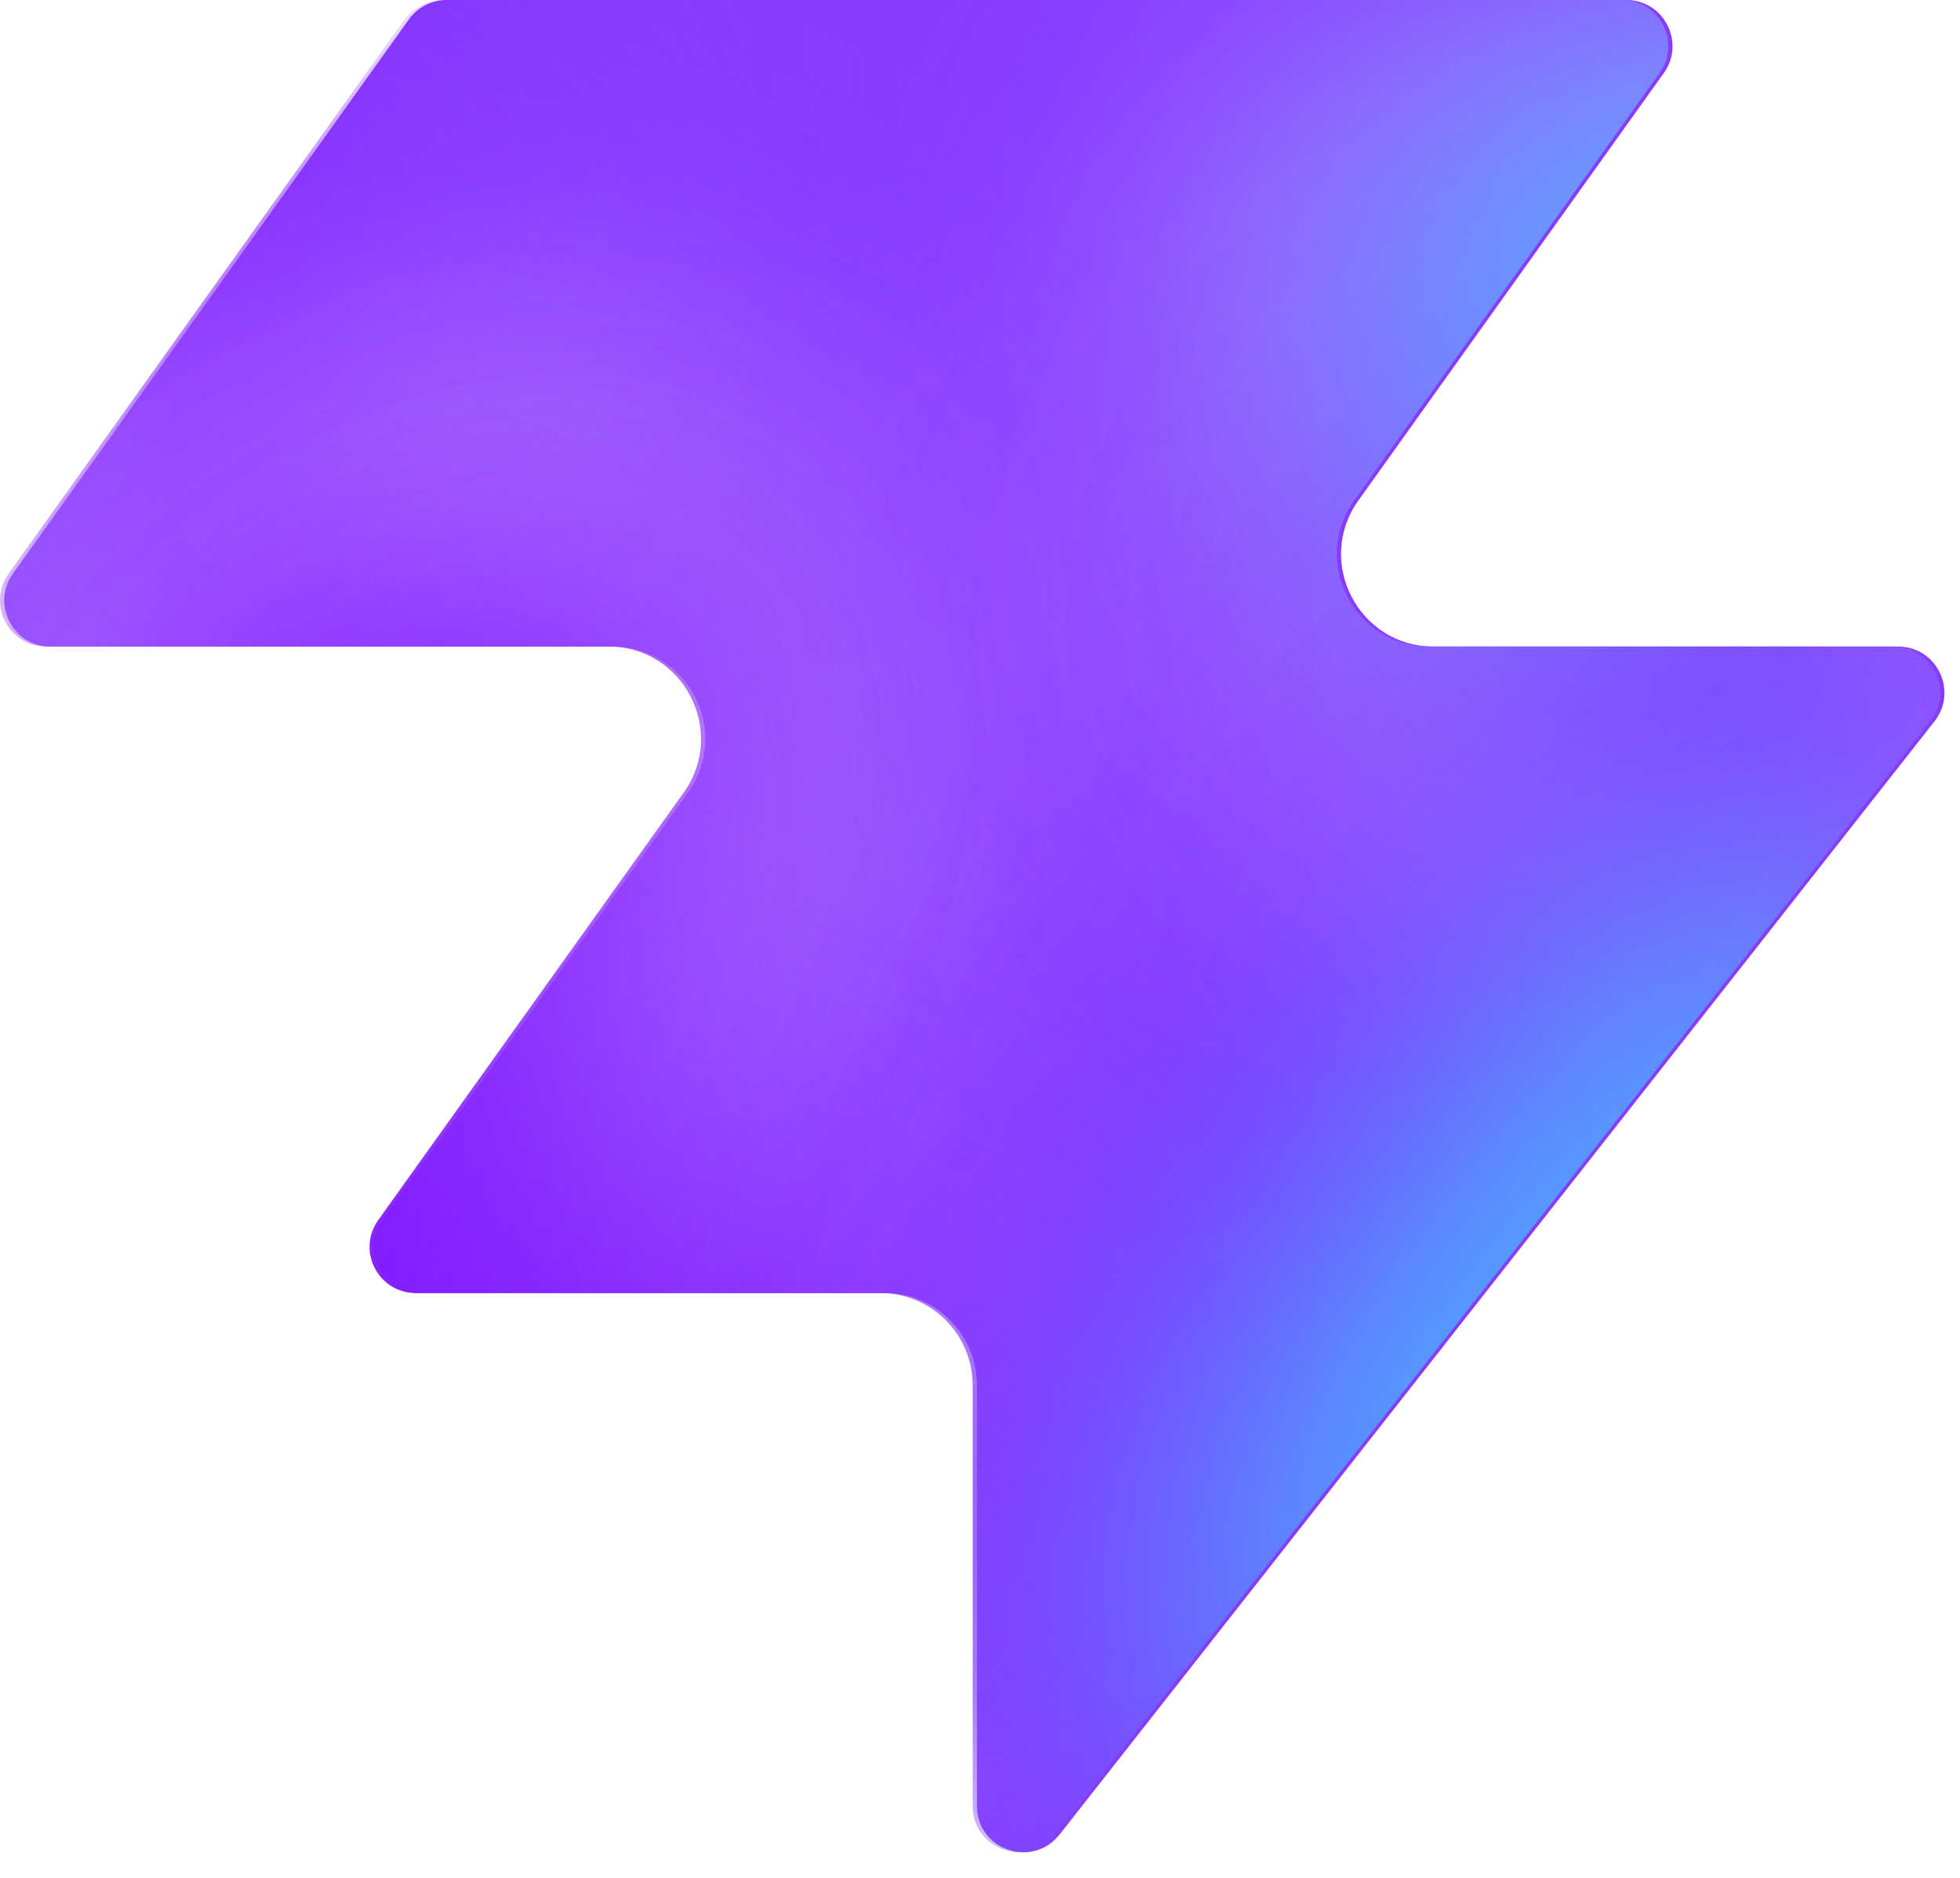
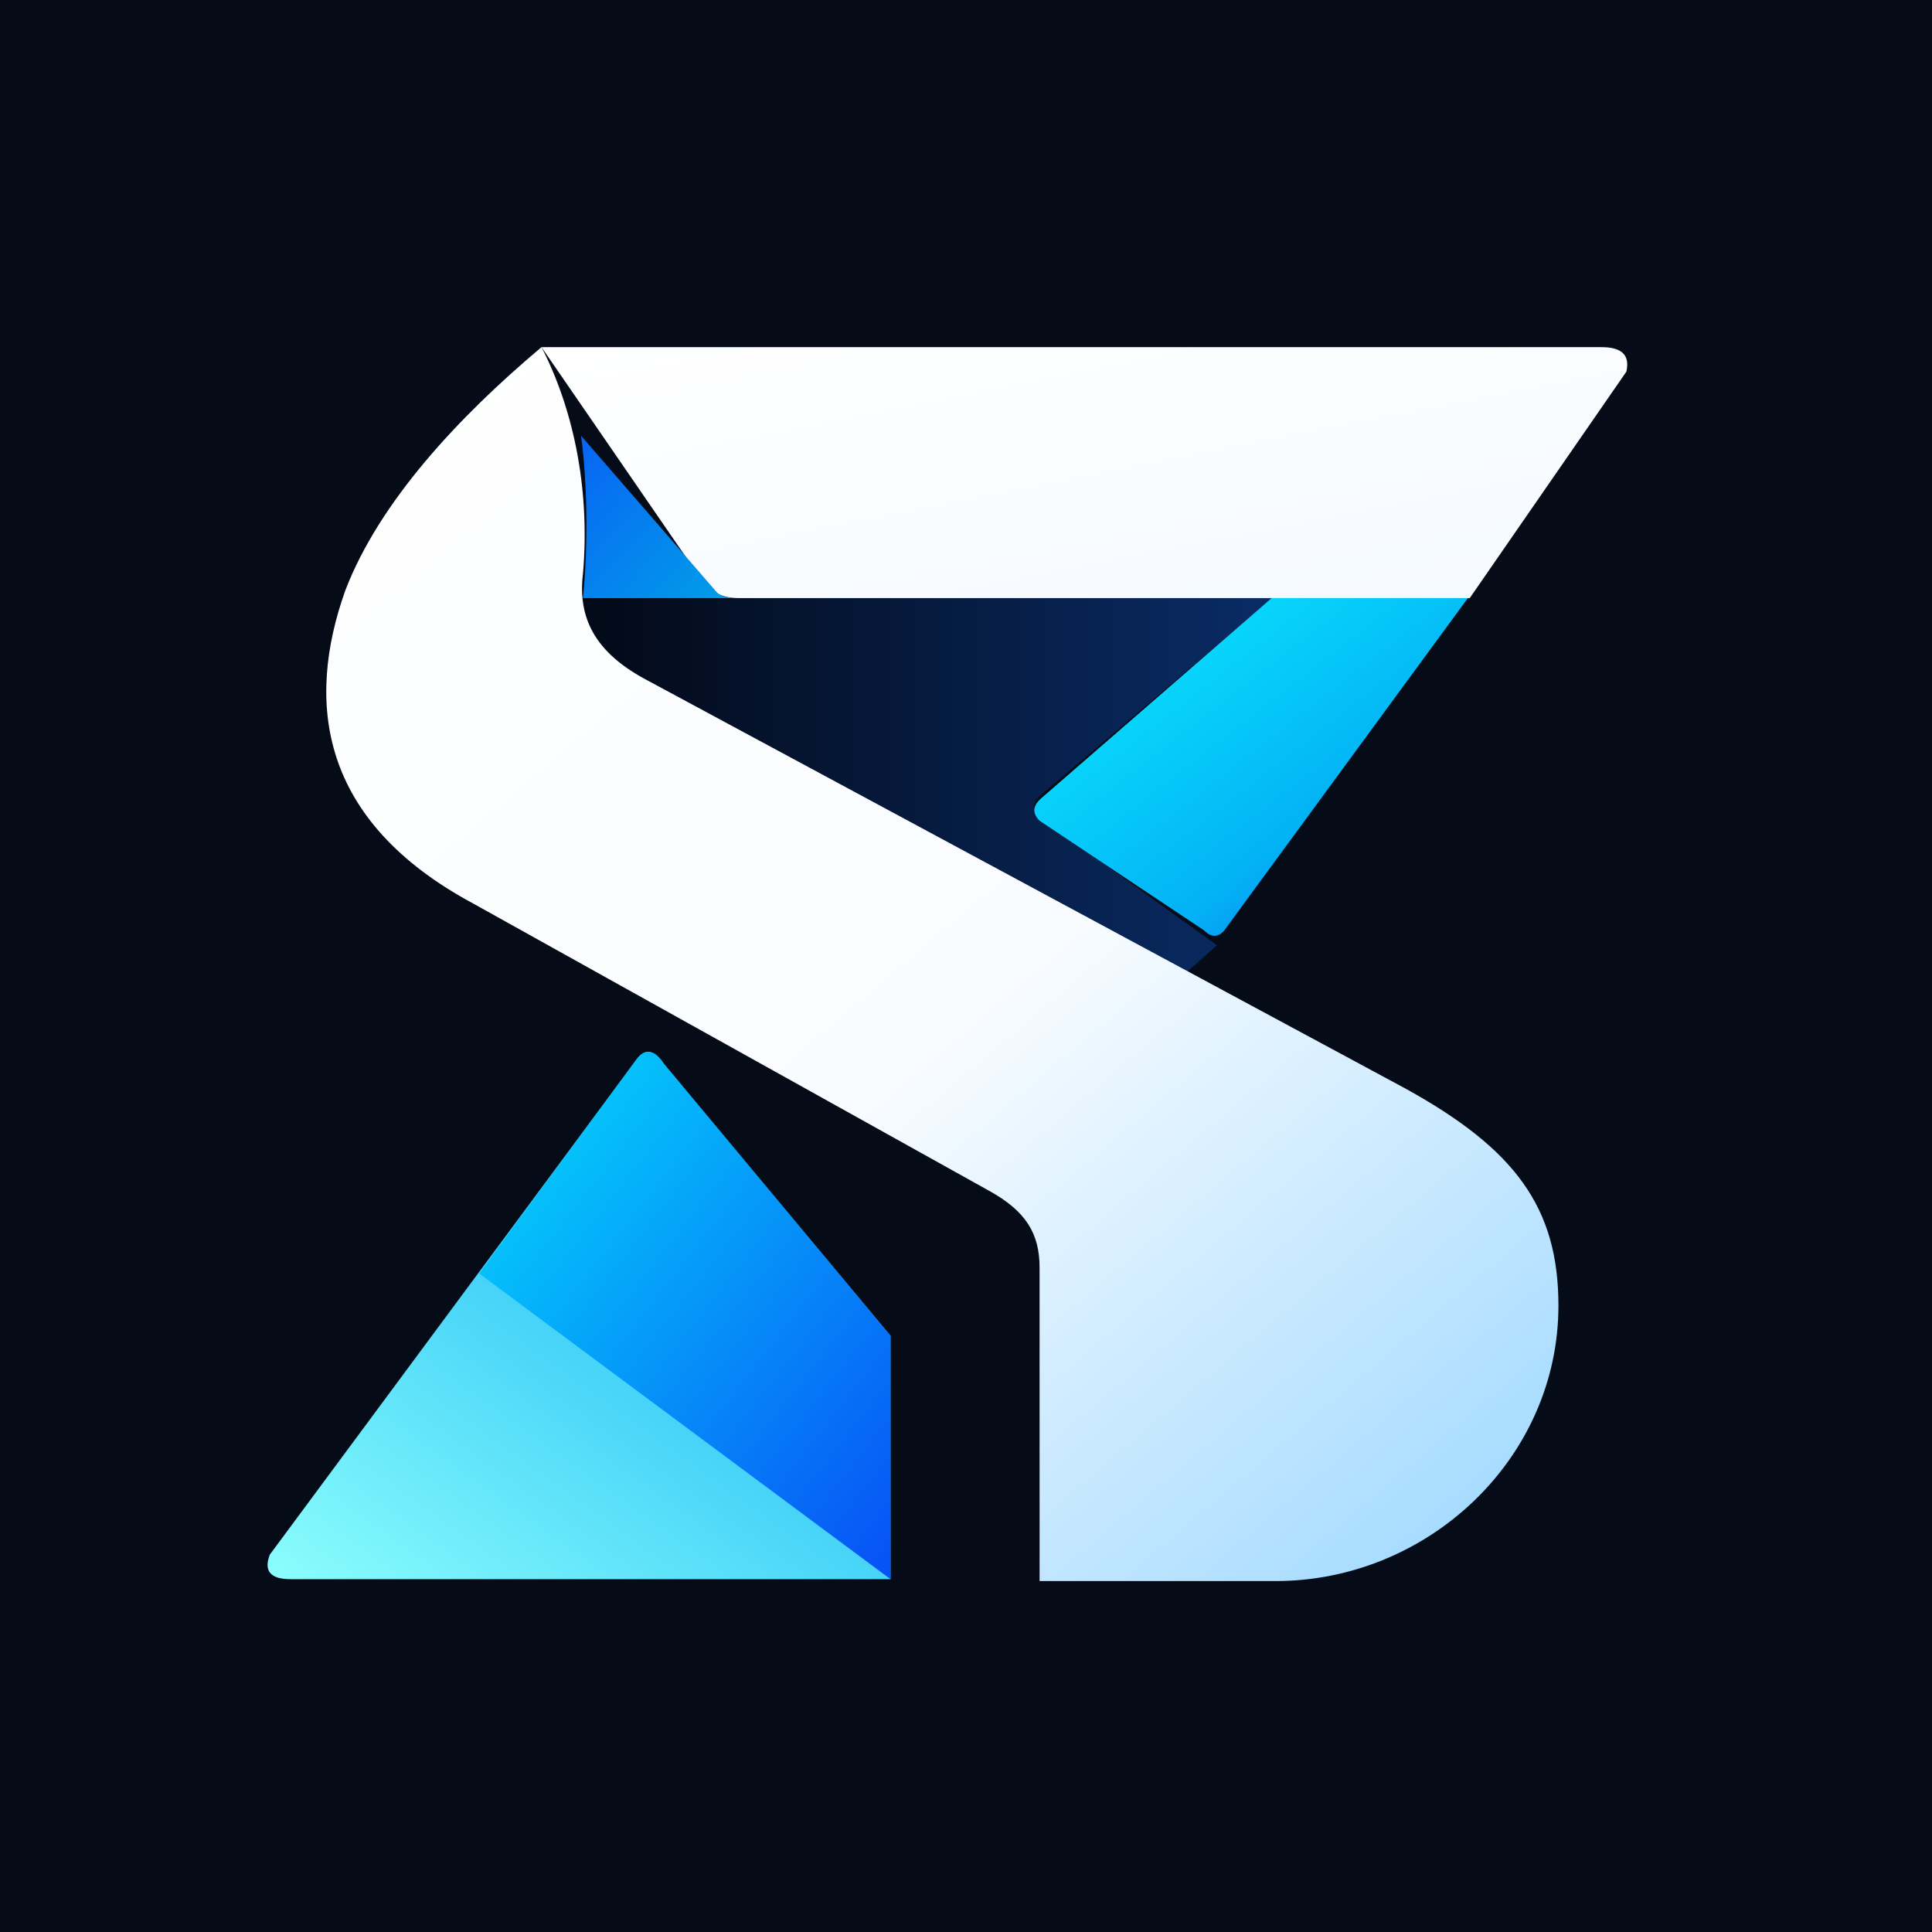
- <svg xmlns="http://www.w3.org/2000/svg" width="48" height="46" fill="none" viewBox="0 0 48 46">
-   <path fill="#863bff" d="M25.946 44.938c-.664.845-2.021.375-2.021-.698V33.937a2.26 2.26 0 0 0-2.262-2.262H10.287c-.92 0-1.456-1.04-.92-1.788l7.48-10.471c1.07-1.497 0-3.578-1.842-3.578H1.237c-.92 0-1.456-1.04-.92-1.788L10.013.474c.214-.297.556-.474.92-.474h28.894c.92 0 1.456 1.04.92 1.788l-7.48 10.471c-1.07 1.498 0 3.579 1.842 3.579h11.377c.943 0 1.473 1.088.89 1.83L25.947 44.94z" style="fill:#863bff;fill:color(display-p3 .525 .23 1);fill-opacity:1" />
-   <mask id="a" width="48" height="46" x="0" y="0" maskUnits="userSpaceOnUse" style="mask-type:alpha">
-     <path fill="#000" d="M25.842 44.938c-.664.844-2.021.375-2.021-.698V33.937a2.26 2.26 0 0 0-2.262-2.262H10.183c-.92 0-1.456-1.04-.92-1.788l7.48-10.471c1.07-1.498 0-3.579-1.842-3.579H1.133c-.92 0-1.456-1.04-.92-1.787L9.91.473c.214-.297.556-.474.92-.474h28.894c.92 0 1.456 1.04.92 1.788l-7.48 10.471c-1.07 1.498 0 3.578 1.842 3.578h11.377c.943 0 1.473 1.088.89 1.832L25.843 44.94z" style="fill:#000;fill-opacity:1" />
-   </mask>
-   <g mask="url(#a)">
-     <g filter="url(#b)">
-       <ellipse cx="5.508" cy="14.704" fill="#ede6ff" rx="5.508" ry="14.704" style="fill:#ede6ff;fill:color(display-p3 .927 .903 1);fill-opacity:1" transform="matrix(.00324 1 1 -.00324 -4.47 31.516)" />
-     </g>
-     <g filter="url(#c)">
-       <ellipse cx="10.399" cy="29.851" fill="#ede6ff" rx="10.399" ry="29.851" style="fill:#ede6ff;fill:color(display-p3 .927 .903 1);fill-opacity:1" transform="matrix(.00324 1 1 -.00324 -39.328 7.883)" />
-     </g>
-     <g filter="url(#d)">
-       <ellipse cx="5.508" cy="30.487" fill="#7e14ff" rx="5.508" ry="30.487" style="fill:#7e14ff;fill:color(display-p3 .492 .077 1);fill-opacity:1" transform="rotate(89.814 -25.913 -14.639)scale(1 -1)" />
-     </g>
-     <g filter="url(#e)">
-       <ellipse cx="5.508" cy="30.599" fill="#7e14ff" rx="5.508" ry="30.599" style="fill:#7e14ff;fill:color(display-p3 .492 .077 1);fill-opacity:1" transform="rotate(89.814 -32.644 -3.334)scale(1 -1)" />
-     </g>
-     <g filter="url(#f)">
-       <ellipse cx="5.508" cy="30.599" fill="#7e14ff" rx="5.508" ry="30.599" style="fill:#7e14ff;fill:color(display-p3 .492 .077 1);fill-opacity:1" transform="matrix(.00324 1 1 -.00324 -34.34 30.47)" />
-     </g>
-     <g filter="url(#g)">
-       <ellipse cx="14.072" cy="22.078" fill="#ede6ff" rx="14.072" ry="22.078" style="fill:#ede6ff;fill:color(display-p3 .927 .903 1);fill-opacity:1" transform="rotate(93.35 24.506 48.493)scale(-1 1)" />
-     </g>
-     <g filter="url(#h)">
-       <ellipse cx="3.47" cy="21.501" fill="#7e14ff" rx="3.47" ry="21.501" style="fill:#7e14ff;fill:color(display-p3 .492 .077 1);fill-opacity:1" transform="rotate(89.009 28.708 47.59)scale(-1 1)" />
-     </g>
-     <g filter="url(#i)">
-       <ellipse cx="3.47" cy="21.501" fill="#7e14ff" rx="3.47" ry="21.501" style="fill:#7e14ff;fill:color(display-p3 .492 .077 1);fill-opacity:1" transform="rotate(89.009 28.708 47.59)scale(-1 1)" />
-     </g>
-     <g filter="url(#j)">
-       <ellipse cx=".387" cy="8.972" fill="#7e14ff" rx="4.407" ry="29.108" style="fill:#7e14ff;fill:color(display-p3 .492 .077 1);fill-opacity:1" transform="rotate(39.51 .387 8.972)" />
-     </g>
-     <g filter="url(#k)">
-       <ellipse cx="47.523" cy="-6.092" fill="#7e14ff" rx="4.407" ry="29.108" style="fill:#7e14ff;fill:color(display-p3 .492 .077 1);fill-opacity:1" transform="rotate(37.892 47.523 -6.092)" />
-     </g>
-     <g filter="url(#l)">
-       <ellipse cx="41.412" cy="6.333" fill="#47bfff" rx="5.971" ry="9.665" style="fill:#47bfff;fill:color(display-p3 .28 .748 1);fill-opacity:1" transform="rotate(37.892 41.412 6.333)" />
-     </g>
-     <g filter="url(#m)">
-       <ellipse cx="-1.879" cy="38.332" fill="#7e14ff" rx="4.407" ry="29.108" style="fill:#7e14ff;fill:color(display-p3 .492 .077 1);fill-opacity:1" transform="rotate(37.892 -1.88 38.332)" />
-     </g>
-     <g filter="url(#n)">
-       <ellipse cx="-1.879" cy="38.332" fill="#7e14ff" rx="4.407" ry="29.108" style="fill:#7e14ff;fill:color(display-p3 .492 .077 1);fill-opacity:1" transform="rotate(37.892 -1.88 38.332)" />
-     </g>
-     <g filter="url(#o)">
-       <ellipse cx="35.651" cy="29.907" fill="#7e14ff" rx="4.407" ry="29.108" style="fill:#7e14ff;fill:color(display-p3 .492 .077 1);fill-opacity:1" transform="rotate(37.892 35.651 29.907)" />
-     </g>
-     <g filter="url(#p)">
-       <ellipse cx="38.418" cy="32.4" fill="#47bfff" rx="5.971" ry="15.297" style="fill:#47bfff;fill:color(display-p3 .28 .748 1);fill-opacity:1" transform="rotate(37.892 38.418 32.4)" />
-     </g>
+ <svg xmlns="http://www.w3.org/2000/svg" width="1024" height="1024" viewBox="0 0 1024 1024" role="img">
+   <defs>
+     <linearGradient id="silverWhite" x1="0%" y1="0%" x2="85%" y2="100%" objectBoundingBox="true">
+       <stop offset="0%" stop-color="#FFFFFF" />
+       <stop offset="57%" stop-color="#F9FCFF" />
+       <stop offset="100%" stop-color="#A8DCFF" />
+     </linearGradient>
+     <linearGradient id="silverTop" x1="0%" y1="0%" x2="85%" y2="100%">
+       <stop offset="0%" stop-color="#FFFFFF" />
+       <stop offset="100%" stop-color="#F5FAFF" />
+     </linearGradient>
+     <linearGradient id="upperLeft" x1="0%" y1="0%" x2="100%" y2="100%">
+       <stop offset="0%" stop-color="#0864F4" />
+       <stop offset="100%" stop-color="#009FE8" />
+     </linearGradient>
+     <linearGradient id="lowerBase" x1="0%" y1="1" x2="85%" y2="0">
+       <stop offset="0%" stop-color="#8CFEFC" />
+       <stop offset="100%" stop-color="#00A9F4" />
+     </linearGradient>
+     <linearGradient id="lowerFace" x1="0%" y1="0%" x2="100%" y2="100%">
+       <stop offset="0%" stop-color="#04DDFC" />
+       <stop offset="100%" stop-color="#0750F5" />
+     </linearGradient>
+     <linearGradient id="upperNavy" x1="0%" y1="0%" x2="100%" y2="0">
+       <stop offset="0%" stop-color="#030917" />
+       <stop offset="100%" stop-color="#092C66" />
+     </linearGradient>
+     <linearGradient id="upperFace" x1="0%" y1="0%" x2="100%" y2="100%">
+       <stop offset="0%" stop-color="#0BEEFF" />
+       <stop offset="65%" stop-color="#03B2F5" />
+       <stop offset="100%" stop-color="#1657EF" />
+     </linearGradient>
+   </defs>
+   <rect width="1024" height="1024" fill="#060B18" />
+   <g id="yesolve-symbol" transform="translate(0 26)">
+     <path id="lower_base" d="M 143,798 L 337,536 Q 344,526 352,538 L 472,682 L 472,811 L 154,811 Q 138,811 143,798 Z" fill="url(#lowerBase)" />
+     <path id="lower_faceted" d="M 254,649 L 337,536 Q 344,526 352,538 L 472,682 L 472,811 Z" fill="url(#lowerFace)" />
+     <path id="upper_shadow" d="M 310,288 L 678,288 L 551,396 Q 545,401 552,408 L 645,475 L 618,499 L 339,333 Q 307,315 310,288 Z" fill="url(#upperNavy)" />
+     <path id="upper_cyan" d="M 674,291 L 778,291 L 649,467 Q 644,473 638,467 L 551,409 Q 545,403 552,397 Z" fill="url(#upperFace)" />
+     <path id="s_ribbon" d="M 287,158 C 243,195 201,240 183,287 C 162,346 169,409 251,453 L 524,605 C 544,616 551,628 551,646 L 551,812 H 676 C 757,812 826,747 826,666 C 826,614 803,583 745,551 L 342,334 C 316,320 306,302 309,278 C 313,231 303,189 287,158 Z" fill="url(#silverWhite)" />
+     <path id="top_arm" d="M 287,158 L 849,158 Q 865,158 862,171 L 779,291 H 391 Q 380,291 373,283 Z" fill="url(#silverTop)" />
+     <path id="upper_left_blue" d="M 308,205 L 380,288 Q 383,291 391,291 H 309 C 312,260 311,228 308,205 Z" fill="url(#upperLeft)" />
  </g>
-   <defs>
-     <filter id="b" width="60.045" height="41.654" x="-19.77" y="16.149" color-interpolation-filters="sRGB" filterUnits="userSpaceOnUse">
-       <feFlood flood-opacity="0" result="BackgroundImageFix" />
-       <feBlend in="SourceGraphic" in2="BackgroundImageFix" result="shape" />
-       <feGaussianBlur result="effect1_foregroundBlur_2002_17158" stdDeviation="7.659" />
-     </filter>
-     <filter id="c" width="90.34" height="51.437" x="-54.613" y="-7.533" color-interpolation-filters="sRGB" filterUnits="userSpaceOnUse">
-       <feFlood flood-opacity="0" result="BackgroundImageFix" />
-       <feBlend in="SourceGraphic" in2="BackgroundImageFix" result="shape" />
-       <feGaussianBlur result="effect1_foregroundBlur_2002_17158" stdDeviation="7.659" />
-     </filter>
-     <filter id="d" width="79.355" height="29.4" x="-49.64" y="2.03" color-interpolation-filters="sRGB" filterUnits="userSpaceOnUse">
-       <feFlood flood-opacity="0" result="BackgroundImageFix" />
-       <feBlend in="SourceGraphic" in2="BackgroundImageFix" result="shape" />
-       <feGaussianBlur result="effect1_foregroundBlur_2002_17158" stdDeviation="4.596" />
-     </filter>
-     <filter id="e" width="79.579" height="29.4" x="-45.045" y="20.029" color-interpolation-filters="sRGB" filterUnits="userSpaceOnUse">
-       <feFlood flood-opacity="0" result="BackgroundImageFix" />
-       <feBlend in="SourceGraphic" in2="BackgroundImageFix" result="shape" />
-       <feGaussianBlur result="effect1_foregroundBlur_2002_17158" stdDeviation="4.596" />
-     </filter>
-     <filter id="f" width="79.579" height="29.4" x="-43.513" y="21.178" color-interpolation-filters="sRGB" filterUnits="userSpaceOnUse">
-       <feFlood flood-opacity="0" result="BackgroundImageFix" />
-       <feBlend in="SourceGraphic" in2="BackgroundImageFix" result="shape" />
-       <feGaussianBlur result="effect1_foregroundBlur_2002_17158" stdDeviation="4.596" />
-     </filter>
-     <filter id="g" width="74.749" height="58.852" x="15.756" y="-17.901" color-interpolation-filters="sRGB" filterUnits="userSpaceOnUse">
-       <feFlood flood-opacity="0" result="BackgroundImageFix" />
-       <feBlend in="SourceGraphic" in2="BackgroundImageFix" result="shape" />
-       <feGaussianBlur result="effect1_foregroundBlur_2002_17158" stdDeviation="7.659" />
-     </filter>
-     <filter id="h" width="61.377" height="25.362" x="23.548" y="2.284" color-interpolation-filters="sRGB" filterUnits="userSpaceOnUse">
-       <feFlood flood-opacity="0" result="BackgroundImageFix" />
-       <feBlend in="SourceGraphic" in2="BackgroundImageFix" result="shape" />
-       <feGaussianBlur result="effect1_foregroundBlur_2002_17158" stdDeviation="4.596" />
-     </filter>
-     <filter id="i" width="61.377" height="25.362" x="23.548" y="2.284" color-interpolation-filters="sRGB" filterUnits="userSpaceOnUse">
-       <feFlood flood-opacity="0" result="BackgroundImageFix" />
-       <feBlend in="SourceGraphic" in2="BackgroundImageFix" result="shape" />
-       <feGaussianBlur result="effect1_foregroundBlur_2002_17158" stdDeviation="4.596" />
-     </filter>
-     <filter id="j" width="56.045" height="63.649" x="-27.636" y="-22.853" color-interpolation-filters="sRGB" filterUnits="userSpaceOnUse">
-       <feFlood flood-opacity="0" result="BackgroundImageFix" />
-       <feBlend in="SourceGraphic" in2="BackgroundImageFix" result="shape" />
-       <feGaussianBlur result="effect1_foregroundBlur_2002_17158" stdDeviation="4.596" />
-     </filter>
-     <filter id="k" width="54.814" height="64.646" x="20.116" y="-38.415" color-interpolation-filters="sRGB" filterUnits="userSpaceOnUse">
-       <feFlood flood-opacity="0" result="BackgroundImageFix" />
-       <feBlend in="SourceGraphic" in2="BackgroundImageFix" result="shape" />
-       <feGaussianBlur result="effect1_foregroundBlur_2002_17158" stdDeviation="4.596" />
-     </filter>
-     <filter id="l" width="33.541" height="35.313" x="24.641" y="-11.323" color-interpolation-filters="sRGB" filterUnits="userSpaceOnUse">
-       <feFlood flood-opacity="0" result="BackgroundImageFix" />
-       <feBlend in="SourceGraphic" in2="BackgroundImageFix" result="shape" />
-       <feGaussianBlur result="effect1_foregroundBlur_2002_17158" stdDeviation="4.596" />
-     </filter>
-     <filter id="m" width="54.814" height="64.646" x="-29.286" y="6.009" color-interpolation-filters="sRGB" filterUnits="userSpaceOnUse">
-       <feFlood flood-opacity="0" result="BackgroundImageFix" />
-       <feBlend in="SourceGraphic" in2="BackgroundImageFix" result="shape" />
-       <feGaussianBlur result="effect1_foregroundBlur_2002_17158" stdDeviation="4.596" />
-     </filter>
-     <filter id="n" width="54.814" height="64.646" x="-29.286" y="6.009" color-interpolation-filters="sRGB" filterUnits="userSpaceOnUse">
-       <feFlood flood-opacity="0" result="BackgroundImageFix" />
-       <feBlend in="SourceGraphic" in2="BackgroundImageFix" result="shape" />
-       <feGaussianBlur result="effect1_foregroundBlur_2002_17158" stdDeviation="4.596" />
-     </filter>
-     <filter id="o" width="54.814" height="64.646" x="8.244" y="-2.416" color-interpolation-filters="sRGB" filterUnits="userSpaceOnUse">
-       <feFlood flood-opacity="0" result="BackgroundImageFix" />
-       <feBlend in="SourceGraphic" in2="BackgroundImageFix" result="shape" />
-       <feGaussianBlur result="effect1_foregroundBlur_2002_17158" stdDeviation="4.596" />
-     </filter>
-     <filter id="p" width="39.409" height="43.623" x="18.713" y="10.588" color-interpolation-filters="sRGB" filterUnits="userSpaceOnUse">
-       <feFlood flood-opacity="0" result="BackgroundImageFix" />
-       <feBlend in="SourceGraphic" in2="BackgroundImageFix" result="shape" />
-       <feGaussianBlur result="effect1_foregroundBlur_2002_17158" stdDeviation="4.596" />
-     </filter>
-   </defs>
</svg>
